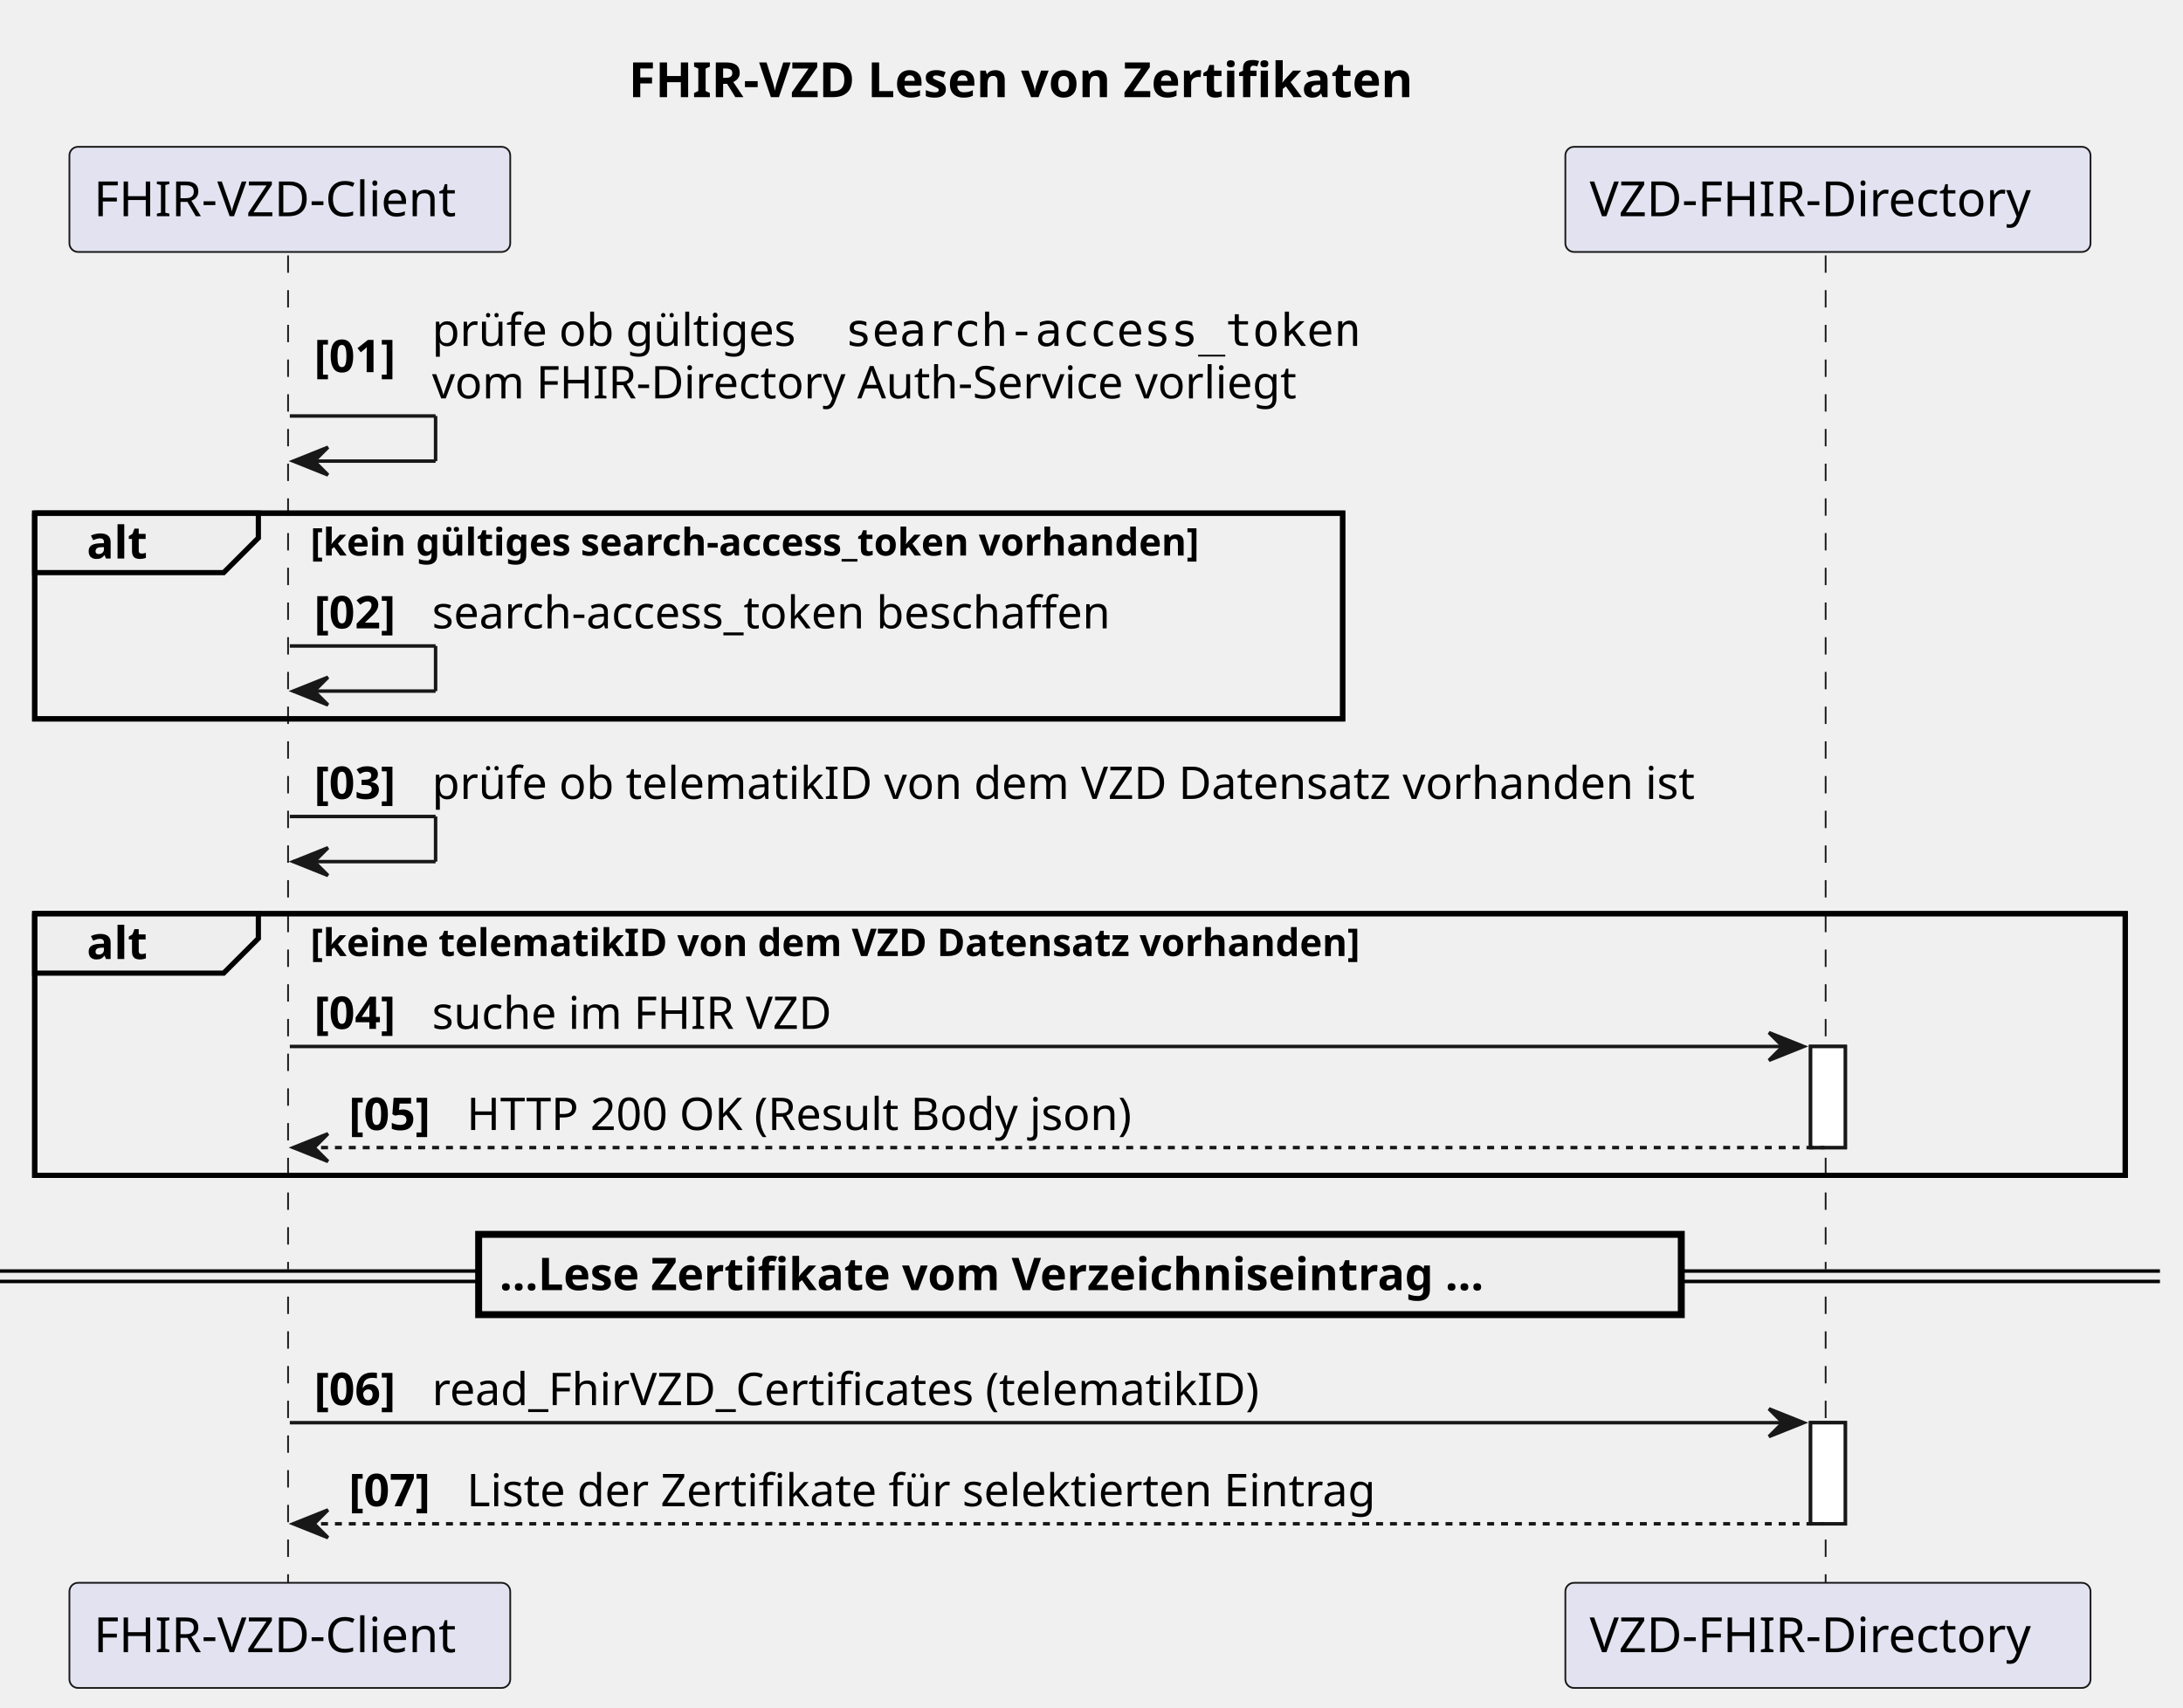
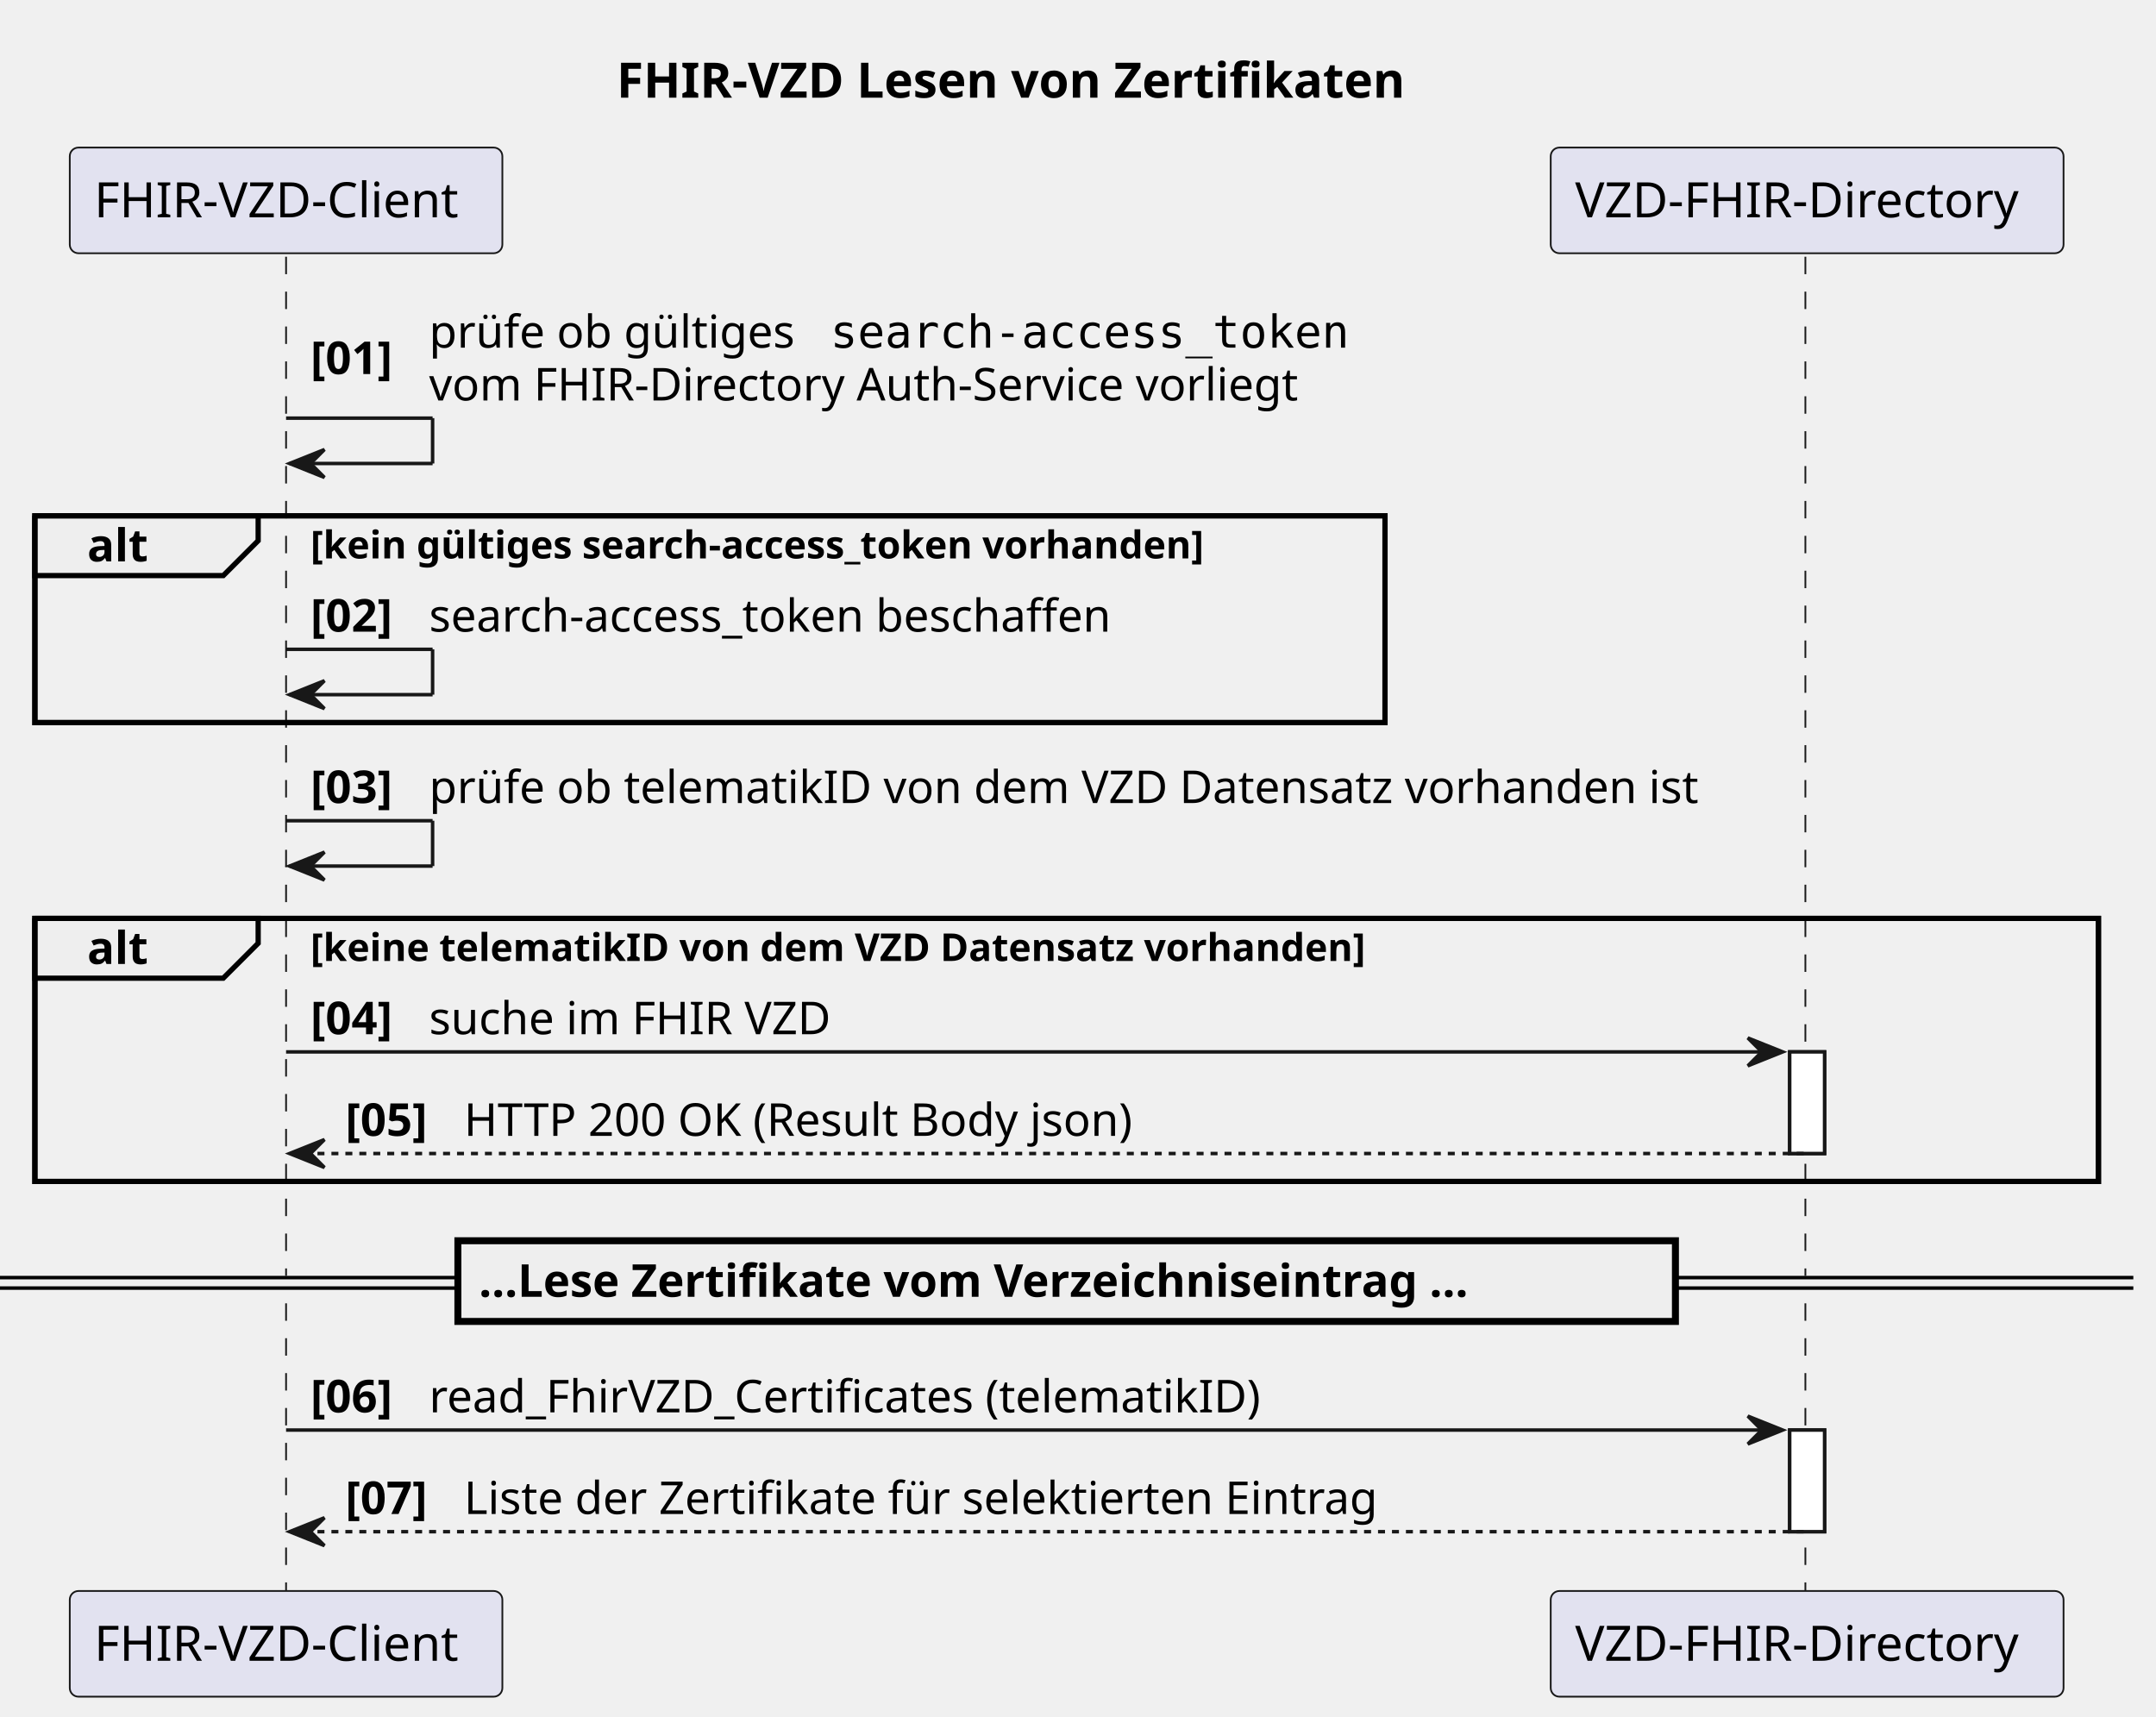
- <svg xmlns="http://www.w3.org/2000/svg" contentStyleType="text/css" data-diagram-type="SEQUENCE" height="492px" preserveAspectRatio="none" style="width:629px;height:492px;background:#FFFFFF;" version="1.1" viewBox="0 0 629 492" width="629px" zoomAndPan="magnify">
+ <svg xmlns="http://www.w3.org/2000/svg" contentStyleType="text/css" height="492px" preserveAspectRatio="none" style="width:618px;height:492px;background:#FFFFFF;" version="1.1" viewBox="0 0 618 492" width="618px" zoomAndPan="magnify">
  <defs />
  <g>
-     <text fill="#000000" font-family="sans-serif" font-size="14" font-weight="bold" lengthAdjust="spacing" textLength="259.075" x="181.14" y="27.995">FHIR-VZD Lesen von Zertifikaten</text>
-     <g>
-       <rect fill="#FFFFFF" height="29.133" style="stroke:#181818;stroke-width:1;" width="10" x="521.694" y="301.523" />
-     </g>
-     <g>
-       <rect fill="#FFFFFF" height="29.133" style="stroke:#181818;stroke-width:1;" width="10" x="521.694" y="409.922" />
-     </g>
-     <rect fill="none" height="59.266" style="stroke:#000000;stroke-width:1.5;" width="376.867" x="10" y="147.859" />
-     <rect fill="none" height="75.398" style="stroke:#000000;stroke-width:1.5;" width="602.355" x="10" y="263.258" />
-     <g>
-       <rect fill="#000000" fill-opacity="0" height="383.461" width="8" x="79.509" y="73.594" />
-       <line style="stroke:#181818;stroke-width:0.5;stroke-dasharray:5.0,5.0;" x1="83" x2="83" y1="73.594" y2="457.055" />
-     </g>
-     <g>
-       <rect fill="#000000" fill-opacity="0" height="383.461" width="8" x="522.694" y="73.594" />
-       <line style="stroke:#181818;stroke-width:0.5;stroke-dasharray:5.0,5.0;" x1="526.034" x2="526.034" y1="73.594" y2="457.055" />
-     </g>
-     <g class="participant participant-head" data-participant="FhirVzdClient">
-       <rect fill="#E2E2F0" height="30.297" rx="2.5" ry="2.5" style="stroke:#181818;stroke-width:0.5;" width="127.019" x="20" y="42.297" />
-       <text fill="#000000" font-family="sans-serif" font-size="14" lengthAdjust="spacing" textLength="113.019" x="27" y="62.292">FHIR-VZD-Client</text>
-     </g>
-     <g class="participant participant-tail" data-participant="FhirVzdClient">
-       <rect fill="#E2E2F0" height="30.297" rx="2.5" ry="2.5" style="stroke:#181818;stroke-width:0.5;" width="127.019" x="20" y="456.055" />
-       <text fill="#000000" font-family="sans-serif" font-size="14" lengthAdjust="spacing" textLength="113.019" x="27" y="476.05">FHIR-VZD-Client</text>
-     </g>
-     <g class="participant participant-head" data-participant="fp">
-       <rect fill="#E2E2F0" height="30.297" rx="2.5" ry="2.5" style="stroke:#181818;stroke-width:0.5;" width="151.32" x="451.034" y="42.297" />
-       <text fill="#000000" font-family="sans-serif" font-size="14" lengthAdjust="spacing" textLength="137.32" x="458.034" y="62.292">VZD-FHIR-Directory</text>
-     </g>
-     <g class="participant participant-tail" data-participant="fp">
-       <rect fill="#E2E2F0" height="30.297" rx="2.5" ry="2.5" style="stroke:#181818;stroke-width:0.5;" width="151.32" x="451.034" y="456.055" />
-       <text fill="#000000" font-family="sans-serif" font-size="14" lengthAdjust="spacing" textLength="137.32" x="458.034" y="476.05">VZD-FHIR-Directory</text>
-     </g>
-     <g>
-       <rect fill="#FFFFFF" height="29.133" style="stroke:#181818;stroke-width:1;" width="10" x="521.694" y="301.523" />
-     </g>
-     <g>
-       <rect fill="#FFFFFF" height="29.133" style="stroke:#181818;stroke-width:1;" width="10" x="521.694" y="409.922" />
-     </g>
-     <g class="message" data-participant-1="FhirVzdClient" data-participant-2="FhirVzdClient">
-       <line style="stroke:#181818;stroke-width:1;" x1="83.509" x2="125.509" y1="119.859" y2="119.859" />
-       <line style="stroke:#181818;stroke-width:1;" x1="125.509" x2="125.509" y1="119.859" y2="132.859" />
-       <line style="stroke:#181818;stroke-width:1;" x1="84.509" x2="125.509" y1="132.859" y2="132.859" />
-       <polygon fill="#181818" points="94.509,128.859,84.509,132.859,94.509,136.859,90.509,132.859" style="stroke:#181818;stroke-width:1;" />
-       <text fill="#000000" font-family="sans-serif" font-size="13" font-weight="bold" lengthAdjust="spacing" textLength="29.974" x="90.509" y="107.227">[01]</text>
-       <text fill="#000000" font-family="sans-serif" font-size="13" lengthAdjust="spacing" textLength="114.848" x="124.483" y="99.661">prüfe ob  gültiges</text>
-       <text fill="#000000" font-family="monospace" font-size="13" lengthAdjust="spacing" textLength="148.707" x="243.463" y="99.661">search-access_token</text>
-       <text fill="#000000" font-family="sans-serif" font-size="13" lengthAdjust="spacing" textLength="268.487" x="124.483" y="114.793">vom FHIR-Directory Auth-Service vorliegt</text>
-     </g>
-     <path d="M10,147.859 L74.443,147.859 L74.443,154.992 L64.443,164.992 L10,164.992 L10,147.859" fill="#EEEEEE" style="stroke:#000000;stroke-width:1.5;" />
-     <rect fill="none" height="59.266" style="stroke:#000000;stroke-width:1.5;" width="376.867" x="10" y="147.859" />
-     <text fill="#000000" font-family="sans-serif" font-size="13" font-weight="bold" lengthAdjust="spacing" textLength="19.443" x="25" y="160.926">alt</text>
-     <text fill="#000000" font-family="sans-serif" font-size="11" font-weight="bold" lengthAdjust="spacing" textLength="292.424" x="89.443" y="160.07">[kein gültiges search-access_token vorhanden]</text>
-     <g class="message" data-participant-1="FhirVzdClient" data-participant-2="FhirVzdClient">
-       <line style="stroke:#181818;stroke-width:1;" x1="83.509" x2="125.509" y1="186.125" y2="186.125" />
-       <line style="stroke:#181818;stroke-width:1;" x1="125.509" x2="125.509" y1="186.125" y2="199.125" />
-       <line style="stroke:#181818;stroke-width:1;" x1="84.509" x2="125.509" y1="199.125" y2="199.125" />
-       <polygon fill="#181818" points="94.509,195.125,84.509,199.125,94.509,203.125,90.509,199.125" style="stroke:#181818;stroke-width:1;" />
-       <text fill="#000000" font-family="sans-serif" font-size="13" font-weight="bold" lengthAdjust="spacing" textLength="29.974" x="90.509" y="181.059">[02]</text>
-       <text fill="#000000" font-family="sans-serif" font-size="13" lengthAdjust="spacing" textLength="211.18" x="124.483" y="181.059">search-access_token beschaffen</text>
-     </g>
-     <g class="message" data-participant-1="FhirVzdClient" data-participant-2="FhirVzdClient">
-       <line style="stroke:#181818;stroke-width:1;" x1="83.509" x2="125.509" y1="235.258" y2="235.258" />
-       <line style="stroke:#181818;stroke-width:1;" x1="125.509" x2="125.509" y1="235.258" y2="248.258" />
-       <line style="stroke:#181818;stroke-width:1;" x1="84.509" x2="125.509" y1="248.258" y2="248.258" />
-       <polygon fill="#181818" points="94.509,244.258,84.509,248.258,94.509,252.258,90.509,248.258" style="stroke:#181818;stroke-width:1;" />
-       <text fill="#000000" font-family="sans-serif" font-size="13" font-weight="bold" lengthAdjust="spacing" textLength="29.974" x="90.509" y="230.192">[03]</text>
-       <text fill="#000000" font-family="sans-serif" font-size="13" lengthAdjust="spacing" textLength="395.211" x="124.483" y="230.192">prüfe ob  telematikID von dem VZD Datensatz vorhanden ist</text>
-     </g>
-     <path d="M10,263.258 L74.443,263.258 L74.443,270.391 L64.443,280.391 L10,280.391 L10,263.258" fill="#EEEEEE" style="stroke:#000000;stroke-width:1.5;" />
-     <rect fill="none" height="75.398" style="stroke:#000000;stroke-width:1.5;" width="602.355" x="10" y="263.258" />
-     <text fill="#000000" font-family="sans-serif" font-size="13" font-weight="bold" lengthAdjust="spacing" textLength="19.443" x="25" y="276.325">alt</text>
-     <text fill="#000000" font-family="sans-serif" font-size="11" font-weight="bold" lengthAdjust="spacing" textLength="343.385" x="89.443" y="275.468">[keine telematikID von dem VZD Datensatz vorhanden]</text>
-     <g class="message" data-participant-1="FhirVzdClient" data-participant-2="fp">
-       <polygon fill="#181818" points="509.694,297.523,519.694,301.523,509.694,305.523,513.694,301.523" style="stroke:#181818;stroke-width:1;" />
-       <line style="stroke:#181818;stroke-width:1;" x1="83.509" x2="515.694" y1="301.523" y2="301.523" />
-       <text fill="#000000" font-family="sans-serif" font-size="13" font-weight="bold" lengthAdjust="spacing" textLength="29.974" x="90.509" y="296.457">[04]</text>
-       <text fill="#000000" font-family="sans-serif" font-size="13" lengthAdjust="spacing" textLength="124.998" x="124.483" y="296.457">suche im FHIR VZD</text>
-     </g>
-     <g class="message" data-participant-1="fp" data-participant-2="FhirVzdClient">
-       <polygon fill="#181818" points="94.509,326.656,84.509,330.656,94.509,334.656,90.509,330.656" style="stroke:#181818;stroke-width:1;" />
-       <line style="stroke:#181818;stroke-width:1;stroke-dasharray:2.0,2.0;" x1="88.509" x2="525.694" y1="330.656" y2="330.656" />
-       <text fill="#000000" font-family="sans-serif" font-size="13" font-weight="bold" lengthAdjust="spacing" textLength="29.974" x="100.509" y="325.59">[05]</text>
-       <text fill="#000000" font-family="sans-serif" font-size="13" lengthAdjust="spacing" textLength="208.019" x="134.483" y="325.59">HTTP 200 OK (Result Body json)</text>
-     </g>
-     <rect fill="#EEEEEE" height="3" style="stroke:#EEEEEE;stroke-width:1;" width="622.355" x="0" y="366.223" />
-     <line style="stroke:#000000;stroke-width:1;" x1="0" x2="622.355" y1="366.223" y2="366.223" />
-     <line style="stroke:#000000;stroke-width:1;" x1="0" x2="622.355" y1="369.223" y2="369.223" />
-     <rect fill="#EEEEEE" height="23.133" style="stroke:#000000;stroke-width:2;" width="346.522" x="137.916" y="355.656" />
-     <text fill="#000000" font-family="sans-serif" font-size="13" font-weight="bold" lengthAdjust="spacing" textLength="327.996" x="143.916" y="371.723">...Lese Zertifikate vom Verzeichniseintrag ...</text>
-     <g class="message" data-participant-1="FhirVzdClient" data-participant-2="fp">
-       <polygon fill="#181818" points="509.694,405.922,519.694,409.922,509.694,413.922,513.694,409.922" style="stroke:#181818;stroke-width:1;" />
-       <line style="stroke:#181818;stroke-width:1;" x1="83.509" x2="515.694" y1="409.922" y2="409.922" />
-       <text fill="#000000" font-family="sans-serif" font-size="13" font-weight="bold" lengthAdjust="spacing" textLength="29.974" x="90.509" y="404.856">[06]</text>
-       <text fill="#000000" font-family="sans-serif" font-size="13" lengthAdjust="spacing" textLength="259.035" x="124.483" y="404.856">read_FhirVZD_Certificates (telematikID)</text>
-     </g>
-     <g class="message" data-participant-1="fp" data-participant-2="FhirVzdClient">
-       <polygon fill="#181818" points="94.509,435.055,84.509,439.055,94.509,443.055,90.509,439.055" style="stroke:#181818;stroke-width:1;" />
-       <line style="stroke:#181818;stroke-width:1;stroke-dasharray:2.0,2.0;" x1="88.509" x2="525.694" y1="439.055" y2="439.055" />
-       <text fill="#000000" font-family="sans-serif" font-size="13" font-weight="bold" lengthAdjust="spacing" textLength="29.974" x="100.509" y="433.989">[07]</text>
-       <text fill="#000000" font-family="sans-serif" font-size="13" lengthAdjust="spacing" textLength="282.896" x="134.483" y="433.989">Liste der Zertifikate für selektierten Eintrag</text>
-     </g>
+     <text fill="#000000" font-family="sans-serif" font-size="14" font-weight="bold" lengthAdjust="spacing" textLength="257" x="176.75" y="27.995">FHIR-VZD Lesen von Zertifikaten</text>
+     <rect fill="#FFFFFF" height="29.133" style="stroke:#181818;stroke-width:1.0;" width="10" x="513" y="301.523" />
+     <rect fill="#FFFFFF" height="29.133" style="stroke:#181818;stroke-width:1.0;" width="10" x="513" y="409.922" />
+     <rect fill="none" height="59.266" style="stroke:#000000;stroke-width:1.5;" width="387" x="10" y="147.859" />
+     <rect fill="none" height="75.398" style="stroke:#000000;stroke-width:1.5;" width="591.5" x="10" y="263.258" />
+     <line style="stroke:#181818;stroke-width:0.5;stroke-dasharray:5.0,5.0;" x1="82" x2="82" y1="73.594" y2="457.055" />
+     <line style="stroke:#181818;stroke-width:0.5;stroke-dasharray:5.0,5.0;" x1="517.5" x2="517.5" y1="73.594" y2="457.055" />
+     <rect fill="#E2E2F0" height="30.297" rx="2.5" ry="2.5" style="stroke:#181818;stroke-width:0.5;" width="124" x="20" y="42.297" />
+     <text fill="#000000" font-family="sans-serif" font-size="14" lengthAdjust="spacing" textLength="110" x="27" y="62.292">FHIR-VZD-Client</text>
+     <rect fill="#E2E2F0" height="30.297" rx="2.5" ry="2.5" style="stroke:#181818;stroke-width:0.5;" width="124" x="20" y="456.055" />
+     <text fill="#000000" font-family="sans-serif" font-size="14" lengthAdjust="spacing" textLength="110" x="27" y="476.05">FHIR-VZD-Client</text>
+     <rect fill="#E2E2F0" height="30.297" rx="2.5" ry="2.5" style="stroke:#181818;stroke-width:0.5;" width="147" x="444.5" y="42.297" />
+     <text fill="#000000" font-family="sans-serif" font-size="14" lengthAdjust="spacing" textLength="133" x="451.5" y="62.292">VZD-FHIR-Directory</text>
+     <rect fill="#E2E2F0" height="30.297" rx="2.5" ry="2.5" style="stroke:#181818;stroke-width:0.5;" width="147" x="444.5" y="456.055" />
+     <text fill="#000000" font-family="sans-serif" font-size="14" lengthAdjust="spacing" textLength="133" x="451.5" y="476.05">VZD-FHIR-Directory</text>
+     <rect fill="#FFFFFF" height="29.133" style="stroke:#181818;stroke-width:1.0;" width="10" x="513" y="301.523" />
+     <rect fill="#FFFFFF" height="29.133" style="stroke:#181818;stroke-width:1.0;" width="10" x="513" y="409.922" />
+     <line style="stroke:#181818;stroke-width:1.0;" x1="82" x2="124" y1="119.859" y2="119.859" />
+     <line style="stroke:#181818;stroke-width:1.0;" x1="124" x2="124" y1="119.859" y2="132.859" />
+     <line style="stroke:#181818;stroke-width:1.0;" x1="83" x2="124" y1="132.859" y2="132.859" />
+     <polygon fill="#181818" points="93,128.859,83,132.859,93,136.859,89,132.859" style="stroke:#181818;stroke-width:1.0;" />
+     <text fill="#000000" font-family="sans-serif" font-size="13" font-weight="bold" lengthAdjust="spacing" textLength="30" x="89" y="107.227">[01]</text>
+     <text fill="#000000" font-family="sans-serif" font-size="13" lengthAdjust="spacing" textLength="111" x="123" y="99.661">prüfe ob  gültiges</text>
+     <text fill="#000000" font-family="monospace" font-size="13" lengthAdjust="spacing" textLength="152" x="238" y="99.661">search-access_token</text>
+     <text fill="#000000" font-family="sans-serif" font-size="13" lengthAdjust="spacing" textLength="260" x="123" y="114.793">vom FHIR-Directory Auth-Service vorliegt</text>
+     <path d="M10,147.859 L74,147.859 L74,154.992 L64,164.992 L10,164.992 L10,147.859 " fill="#EEEEEE" style="stroke:#000000;stroke-width:1.5;" />
+     <rect fill="none" height="59.266" style="stroke:#000000;stroke-width:1.5;" width="387" x="10" y="147.859" />
+     <text fill="#000000" font-family="sans-serif" font-size="13" font-weight="bold" lengthAdjust="spacing" textLength="19" x="25" y="160.926">alt</text>
+     <text fill="#000000" font-family="sans-serif" font-size="11" font-weight="bold" lengthAdjust="spacing" textLength="303" x="89" y="160.07">[kein gültiges search-access_token vorhanden]</text>
+     <line style="stroke:#181818;stroke-width:1.0;" x1="82" x2="124" y1="186.125" y2="186.125" />
+     <line style="stroke:#181818;stroke-width:1.0;" x1="124" x2="124" y1="186.125" y2="199.125" />
+     <line style="stroke:#181818;stroke-width:1.0;" x1="83" x2="124" y1="199.125" y2="199.125" />
+     <polygon fill="#181818" points="93,195.125,83,199.125,93,203.125,89,199.125" style="stroke:#181818;stroke-width:1.0;" />
+     <text fill="#000000" font-family="sans-serif" font-size="13" font-weight="bold" lengthAdjust="spacing" textLength="30" x="89" y="181.059">[02]</text>
+     <text fill="#000000" font-family="sans-serif" font-size="13" lengthAdjust="spacing" textLength="209" x="123" y="181.059">search-access_token beschaffen</text>
+     <line style="stroke:#181818;stroke-width:1.0;" x1="82" x2="124" y1="235.258" y2="235.258" />
+     <line style="stroke:#181818;stroke-width:1.0;" x1="124" x2="124" y1="235.258" y2="248.258" />
+     <line style="stroke:#181818;stroke-width:1.0;" x1="83" x2="124" y1="248.258" y2="248.258" />
+     <polygon fill="#181818" points="93,244.258,83,248.258,93,252.258,89,248.258" style="stroke:#181818;stroke-width:1.0;" />
+     <text fill="#000000" font-family="sans-serif" font-size="13" font-weight="bold" lengthAdjust="spacing" textLength="30" x="89" y="230.192">[03]</text>
+     <text fill="#000000" font-family="sans-serif" font-size="13" lengthAdjust="spacing" textLength="388" x="123" y="230.192">prüfe ob  telematikID von dem VZD Datensatz vorhanden ist</text>
+     <path d="M10,263.258 L74,263.258 L74,270.391 L64,280.391 L10,280.391 L10,263.258 " fill="#EEEEEE" style="stroke:#000000;stroke-width:1.5;" />
+     <rect fill="none" height="75.398" style="stroke:#000000;stroke-width:1.5;" width="591.5" x="10" y="263.258" />
+     <text fill="#000000" font-family="sans-serif" font-size="13" font-weight="bold" lengthAdjust="spacing" textLength="19" x="25" y="276.325">alt</text>
+     <text fill="#000000" font-family="sans-serif" font-size="11" font-weight="bold" lengthAdjust="spacing" textLength="350" x="89" y="275.468">[keine telematikID von dem VZD Datensatz vorhanden]</text>
+     <polygon fill="#181818" points="501,297.523,511,301.523,501,305.523,505,301.523" style="stroke:#181818;stroke-width:1.0;" />
+     <line style="stroke:#181818;stroke-width:1.0;" x1="82" x2="507" y1="301.523" y2="301.523" />
+     <text fill="#000000" font-family="sans-serif" font-size="13" font-weight="bold" lengthAdjust="spacing" textLength="30" x="89" y="296.457">[04]</text>
+     <text fill="#000000" font-family="sans-serif" font-size="13" lengthAdjust="spacing" textLength="123" x="123" y="296.457">suche im FHIR VZD</text>
+     <polygon fill="#181818" points="93,326.656,83,330.656,93,334.656,89,330.656" style="stroke:#181818;stroke-width:1.0;" />
+     <line style="stroke:#181818;stroke-width:1.0;stroke-dasharray:2.0,2.0;" x1="87" x2="517" y1="330.656" y2="330.656" />
+     <text fill="#000000" font-family="sans-serif" font-size="13" font-weight="bold" lengthAdjust="spacing" textLength="30" x="99" y="325.59">[05]</text>
+     <text fill="#000000" font-family="sans-serif" font-size="13" lengthAdjust="spacing" textLength="201" x="133" y="325.59">HTTP 200 OK (Result Body json)</text>
+     <rect fill="#EEEEEE" height="3" style="stroke:#EEEEEE;stroke-width:1.0;" width="611.5" x="0" y="366.223" />
+     <line style="stroke:#000000;stroke-width:1.0;" x1="0" x2="611.5" y1="366.223" y2="366.223" />
+     <line style="stroke:#000000;stroke-width:1.0;" x1="0" x2="611.5" y1="369.223" y2="369.223" />
+     <rect fill="#EEEEEE" height="23.133" style="stroke:#000000;stroke-width:2.0;" width="349" x="131.25" y="355.656" />
+     <text fill="#000000" font-family="sans-serif" font-size="13" font-weight="bold" lengthAdjust="spacing" textLength="330" x="137.25" y="371.723">...Lese Zertifikate vom Verzeichniseintrag ...</text>
+     <polygon fill="#181818" points="501,405.922,511,409.922,501,413.922,505,409.922" style="stroke:#181818;stroke-width:1.0;" />
+     <line style="stroke:#181818;stroke-width:1.0;" x1="82" x2="507" y1="409.922" y2="409.922" />
+     <text fill="#000000" font-family="sans-serif" font-size="13" font-weight="bold" lengthAdjust="spacing" textLength="30" x="89" y="404.856">[06]</text>
+     <text fill="#000000" font-family="sans-serif" font-size="13" lengthAdjust="spacing" textLength="254" x="123" y="404.856">read_FhirVZD_Certificates (telematikID)</text>
+     <polygon fill="#181818" points="93,435.055,83,439.055,93,443.055,89,439.055" style="stroke:#181818;stroke-width:1.0;" />
+     <line style="stroke:#181818;stroke-width:1.0;stroke-dasharray:2.0,2.0;" x1="87" x2="517" y1="439.055" y2="439.055" />
+     <text fill="#000000" font-family="sans-serif" font-size="13" font-weight="bold" lengthAdjust="spacing" textLength="30" x="99" y="433.989">[07]</text>
+     <text fill="#000000" font-family="sans-serif" font-size="13" lengthAdjust="spacing" textLength="274" x="133" y="433.989">Liste der Zertifikate für selektierten Eintrag</text>
  </g>
</svg>
